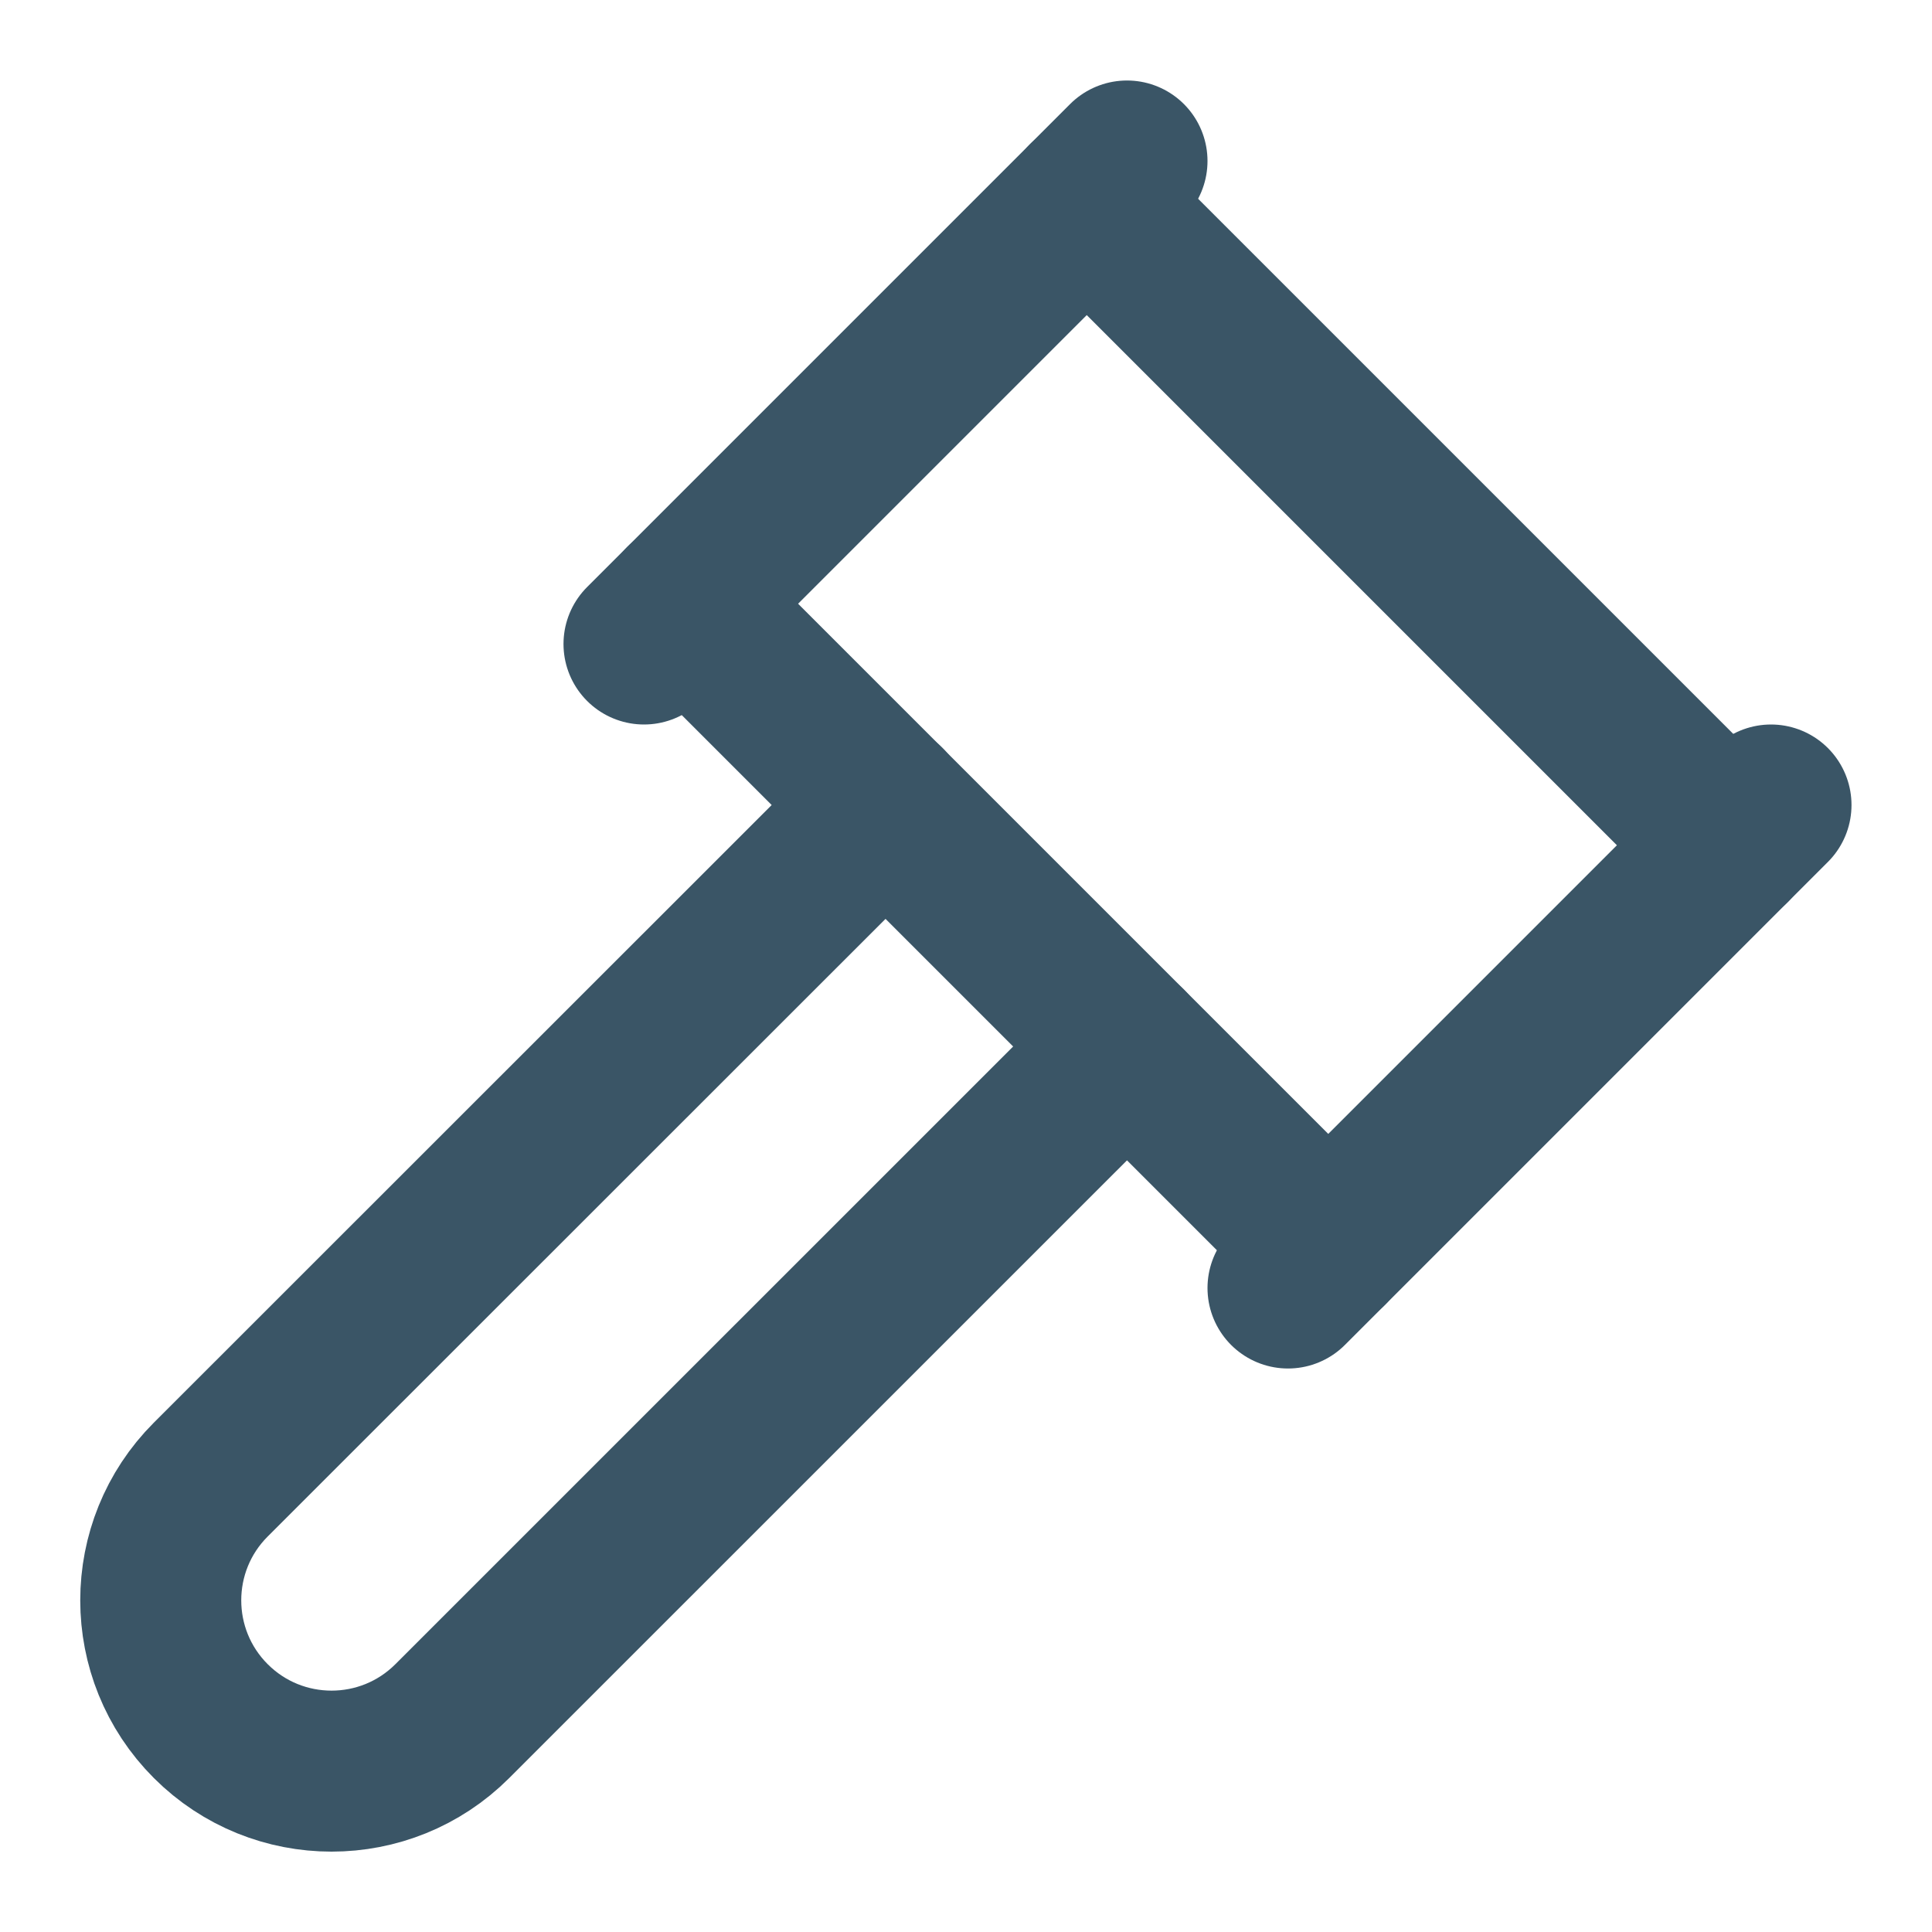
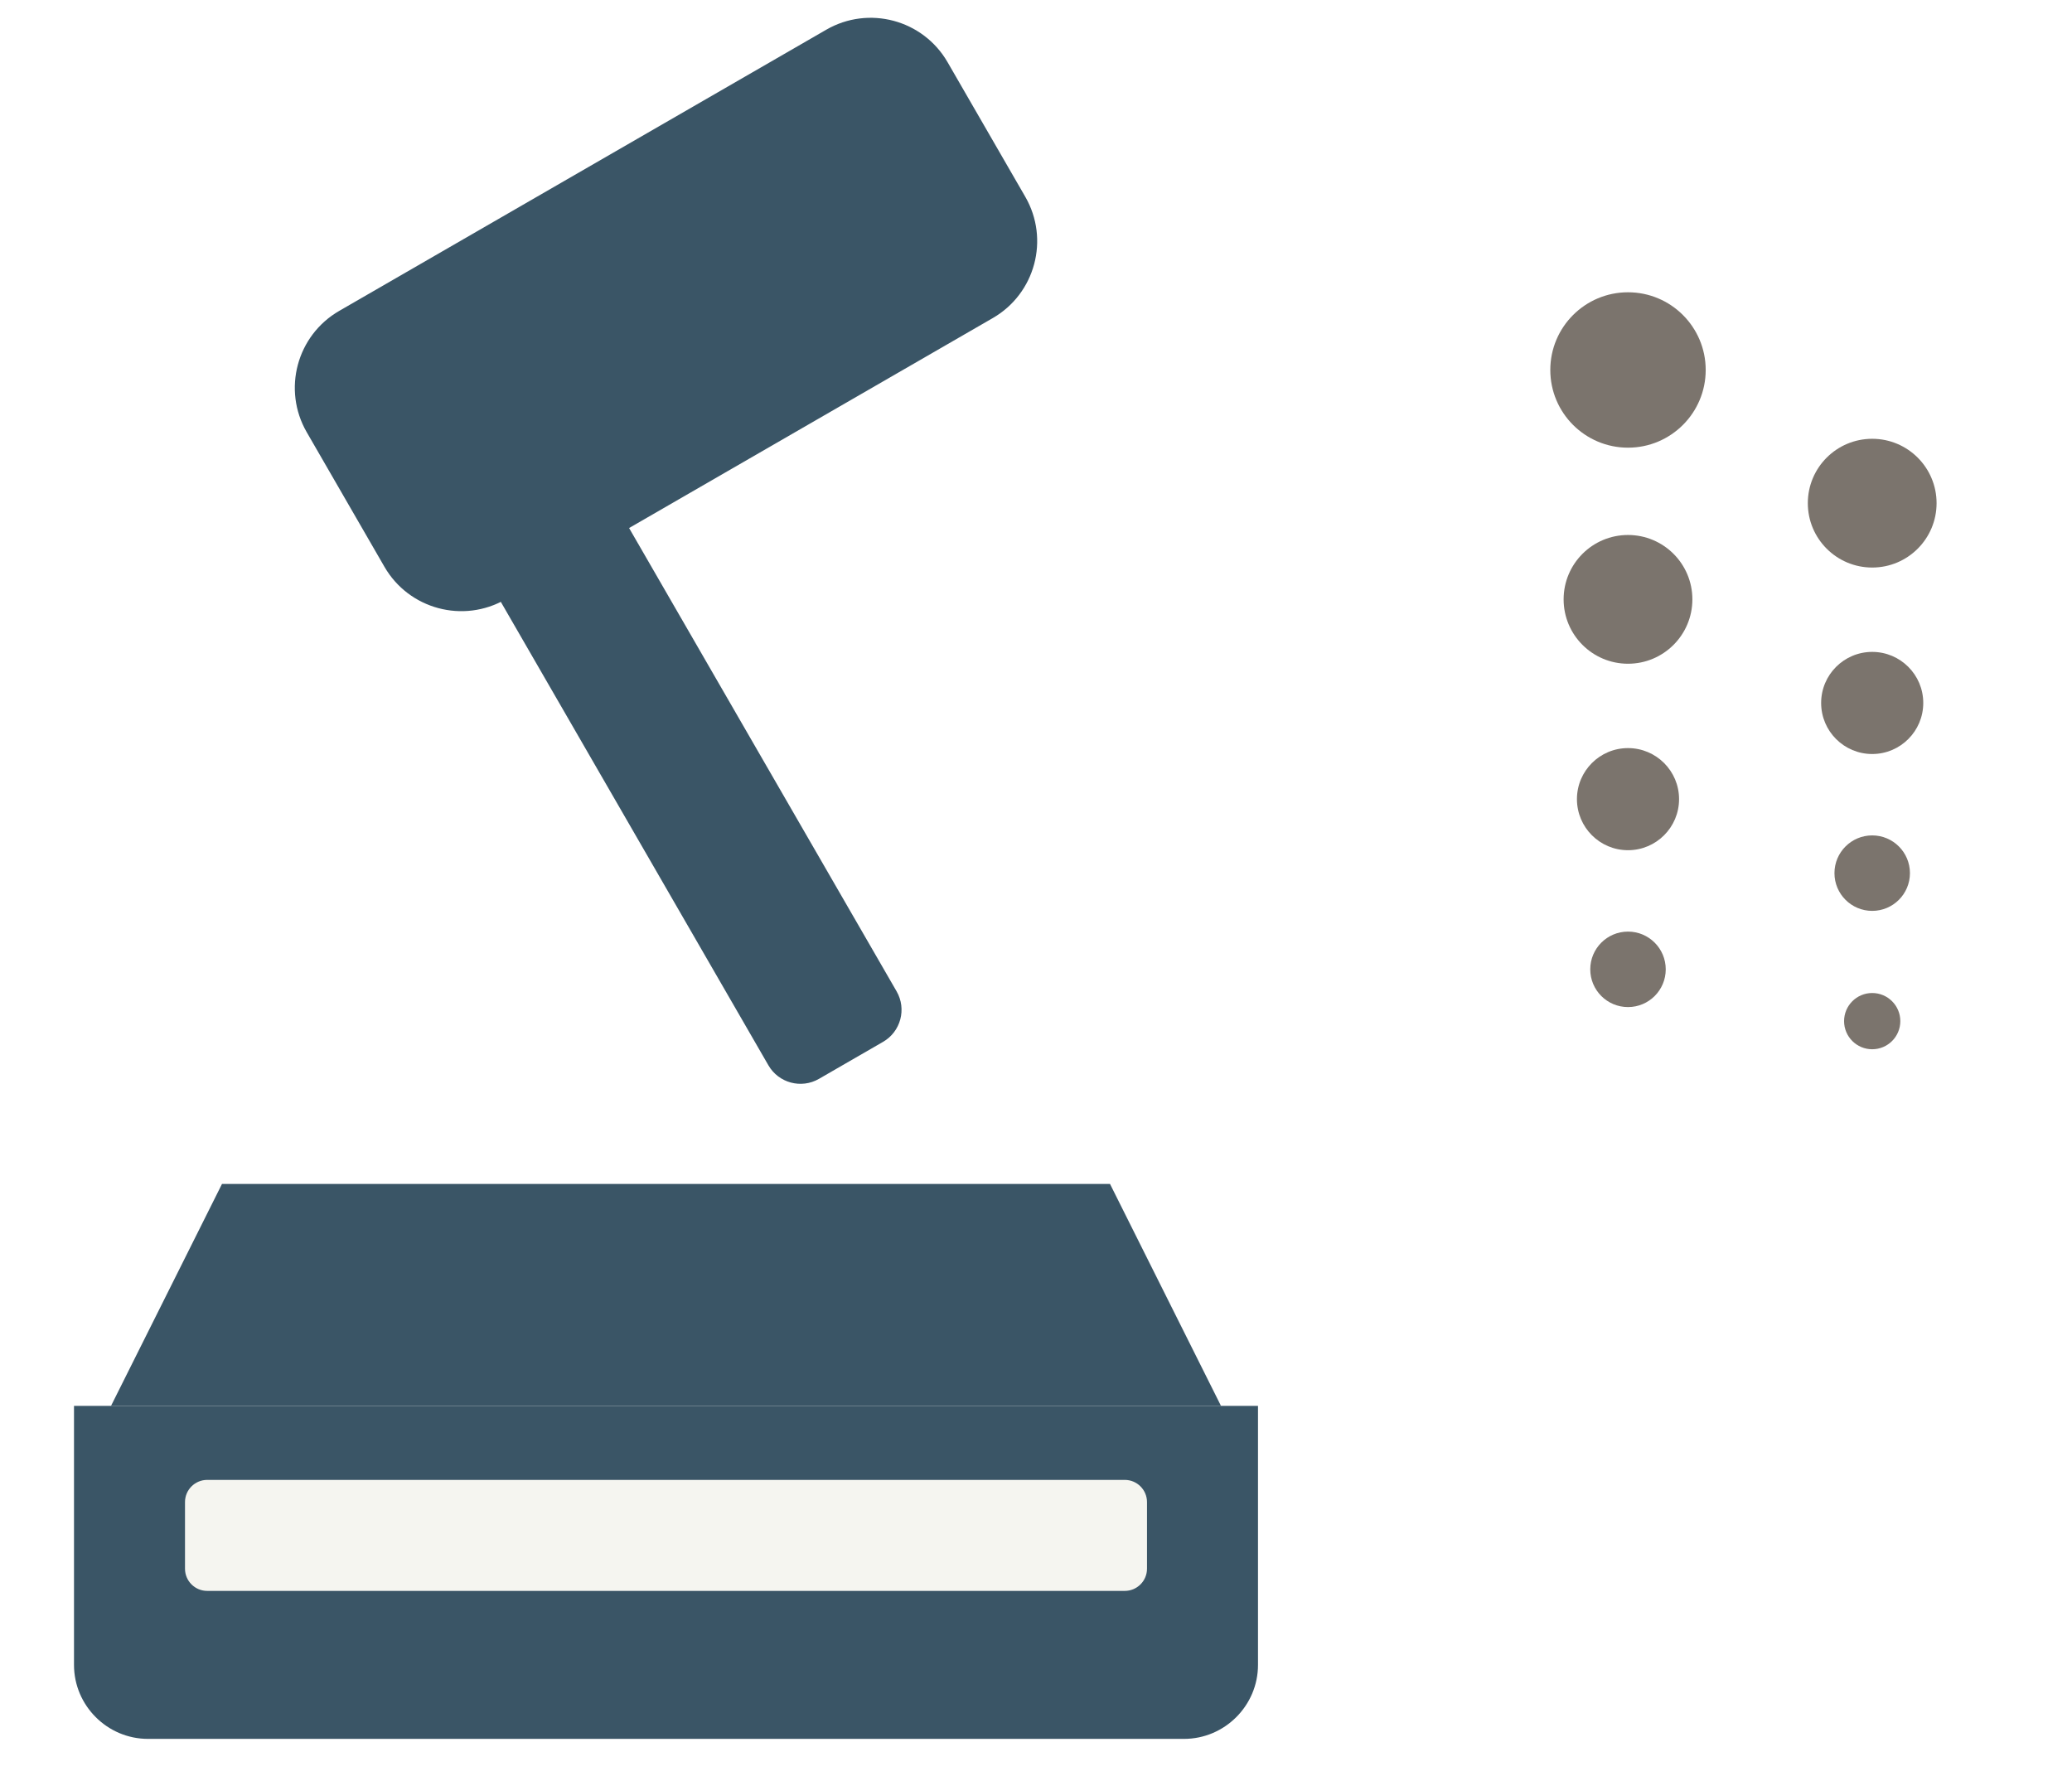
- <svg xmlns="http://www.w3.org/2000/svg" class="lucide lucide-gavel" width="24" height="24" viewBox="0 0 24 24" fill="none" stroke="#3A5566" stroke-width="2" stroke-linecap="round" stroke-linejoin="round">
-   <path d="m14 13-8.381 8.38a1 1 0 0 1-3.001-3l8.384-8.381" />
-   <path d="m16 16 6-6" />
-   <path d="m21.5 10.5-8-8" />
-   <path d="m8 8 6-6" />
-   <path d="m8.5 7.5 8 8" />
+ <svg xmlns="http://www.w3.org/2000/svg" width="28" height="24" viewBox="0 0 28 24">
+   <g>
+     <g>
+       <rect fill="#3A5566" x="4" y="2" width="10" height="4.5" rx="1.2" transform="rotate(-30,9,4.25)" />
+     </g>
+     <g>
+       <rect fill="#3A5566" x="8" y="5" width="2" height="10" rx="0.5" transform="rotate(-30,9,10)" />
+     </g>
+     <g>
+       <path fill="#3A5566" d="M1,19 L17,19 L17,22.5 C17,23.05 16.55,23.5 16,23.5 L2,23.5 C1.45,23.5 1,23.05 1,22.5 Z" />
+       <rect fill="#F5F5F0" x="2.5" y="20" width="13" height="1.5" rx="0.3" />
+     </g>
+     <g>
+       <path fill="#3A5566" d="M3,16 L15,16 L16.5,19 L1.5,19 Z" />
+     </g>
+     <g>
+       <circle fill="#7B746D" cx="22" cy="5" r="1.05" />
+     </g>
+     <g>
+       <circle fill="#7B746D" cx="22" cy="8.1" r="0.87" />
+     </g>
+     <g>
+       <circle fill="#7B746D" cx="22" cy="10.8" r="0.69" />
+     </g>
+     <g>
+       <circle fill="#7B746D" cx="22" cy="13.1" r="0.51" />
+     </g>
+     <g>
+       <circle fill="#7B746D" cx="25.3" cy="6.8" r="0.87" />
+     </g>
+     <g>
+       <circle fill="#7B746D" cx="25.3" cy="9.5" r="0.69" />
+     </g>
+     <g>
+       <circle fill="#7B746D" cx="25.3" cy="11.8" r="0.51" />
+     </g>
+     <g>
+       <circle fill="#7B746D" cx="25.3" cy="13.8" r="0.38" />
+     </g>
+   </g>
</svg>
